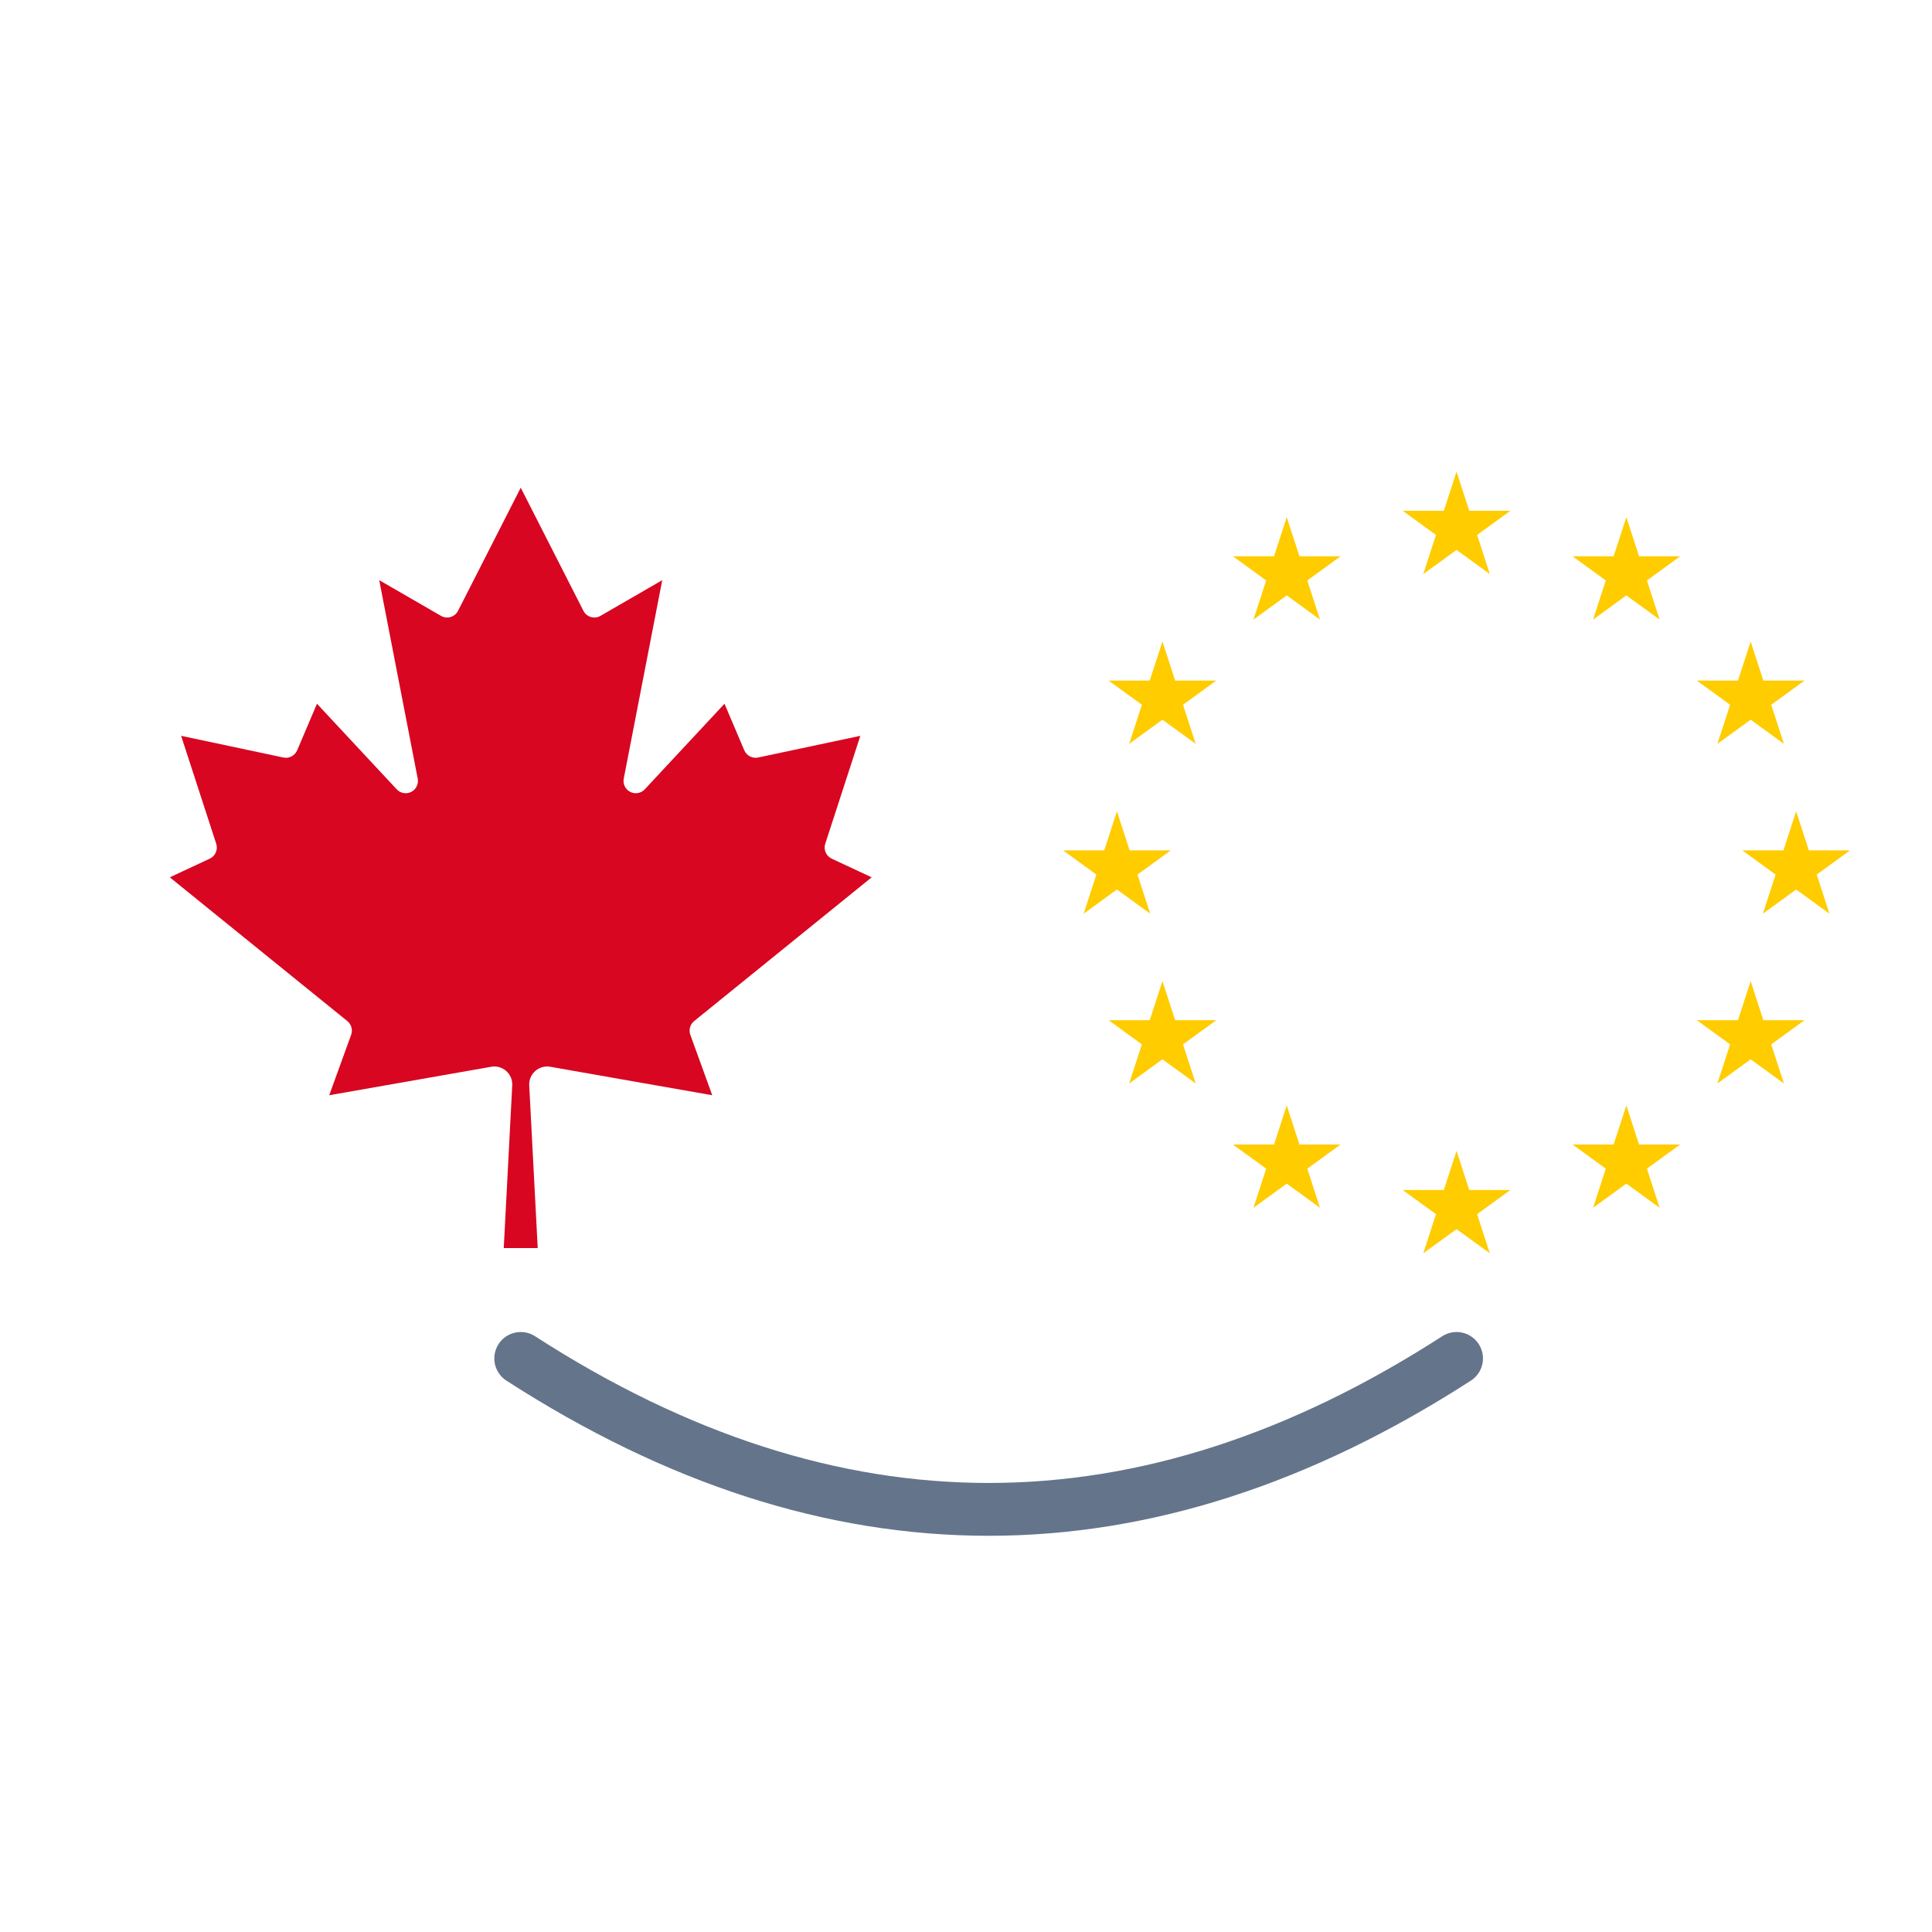
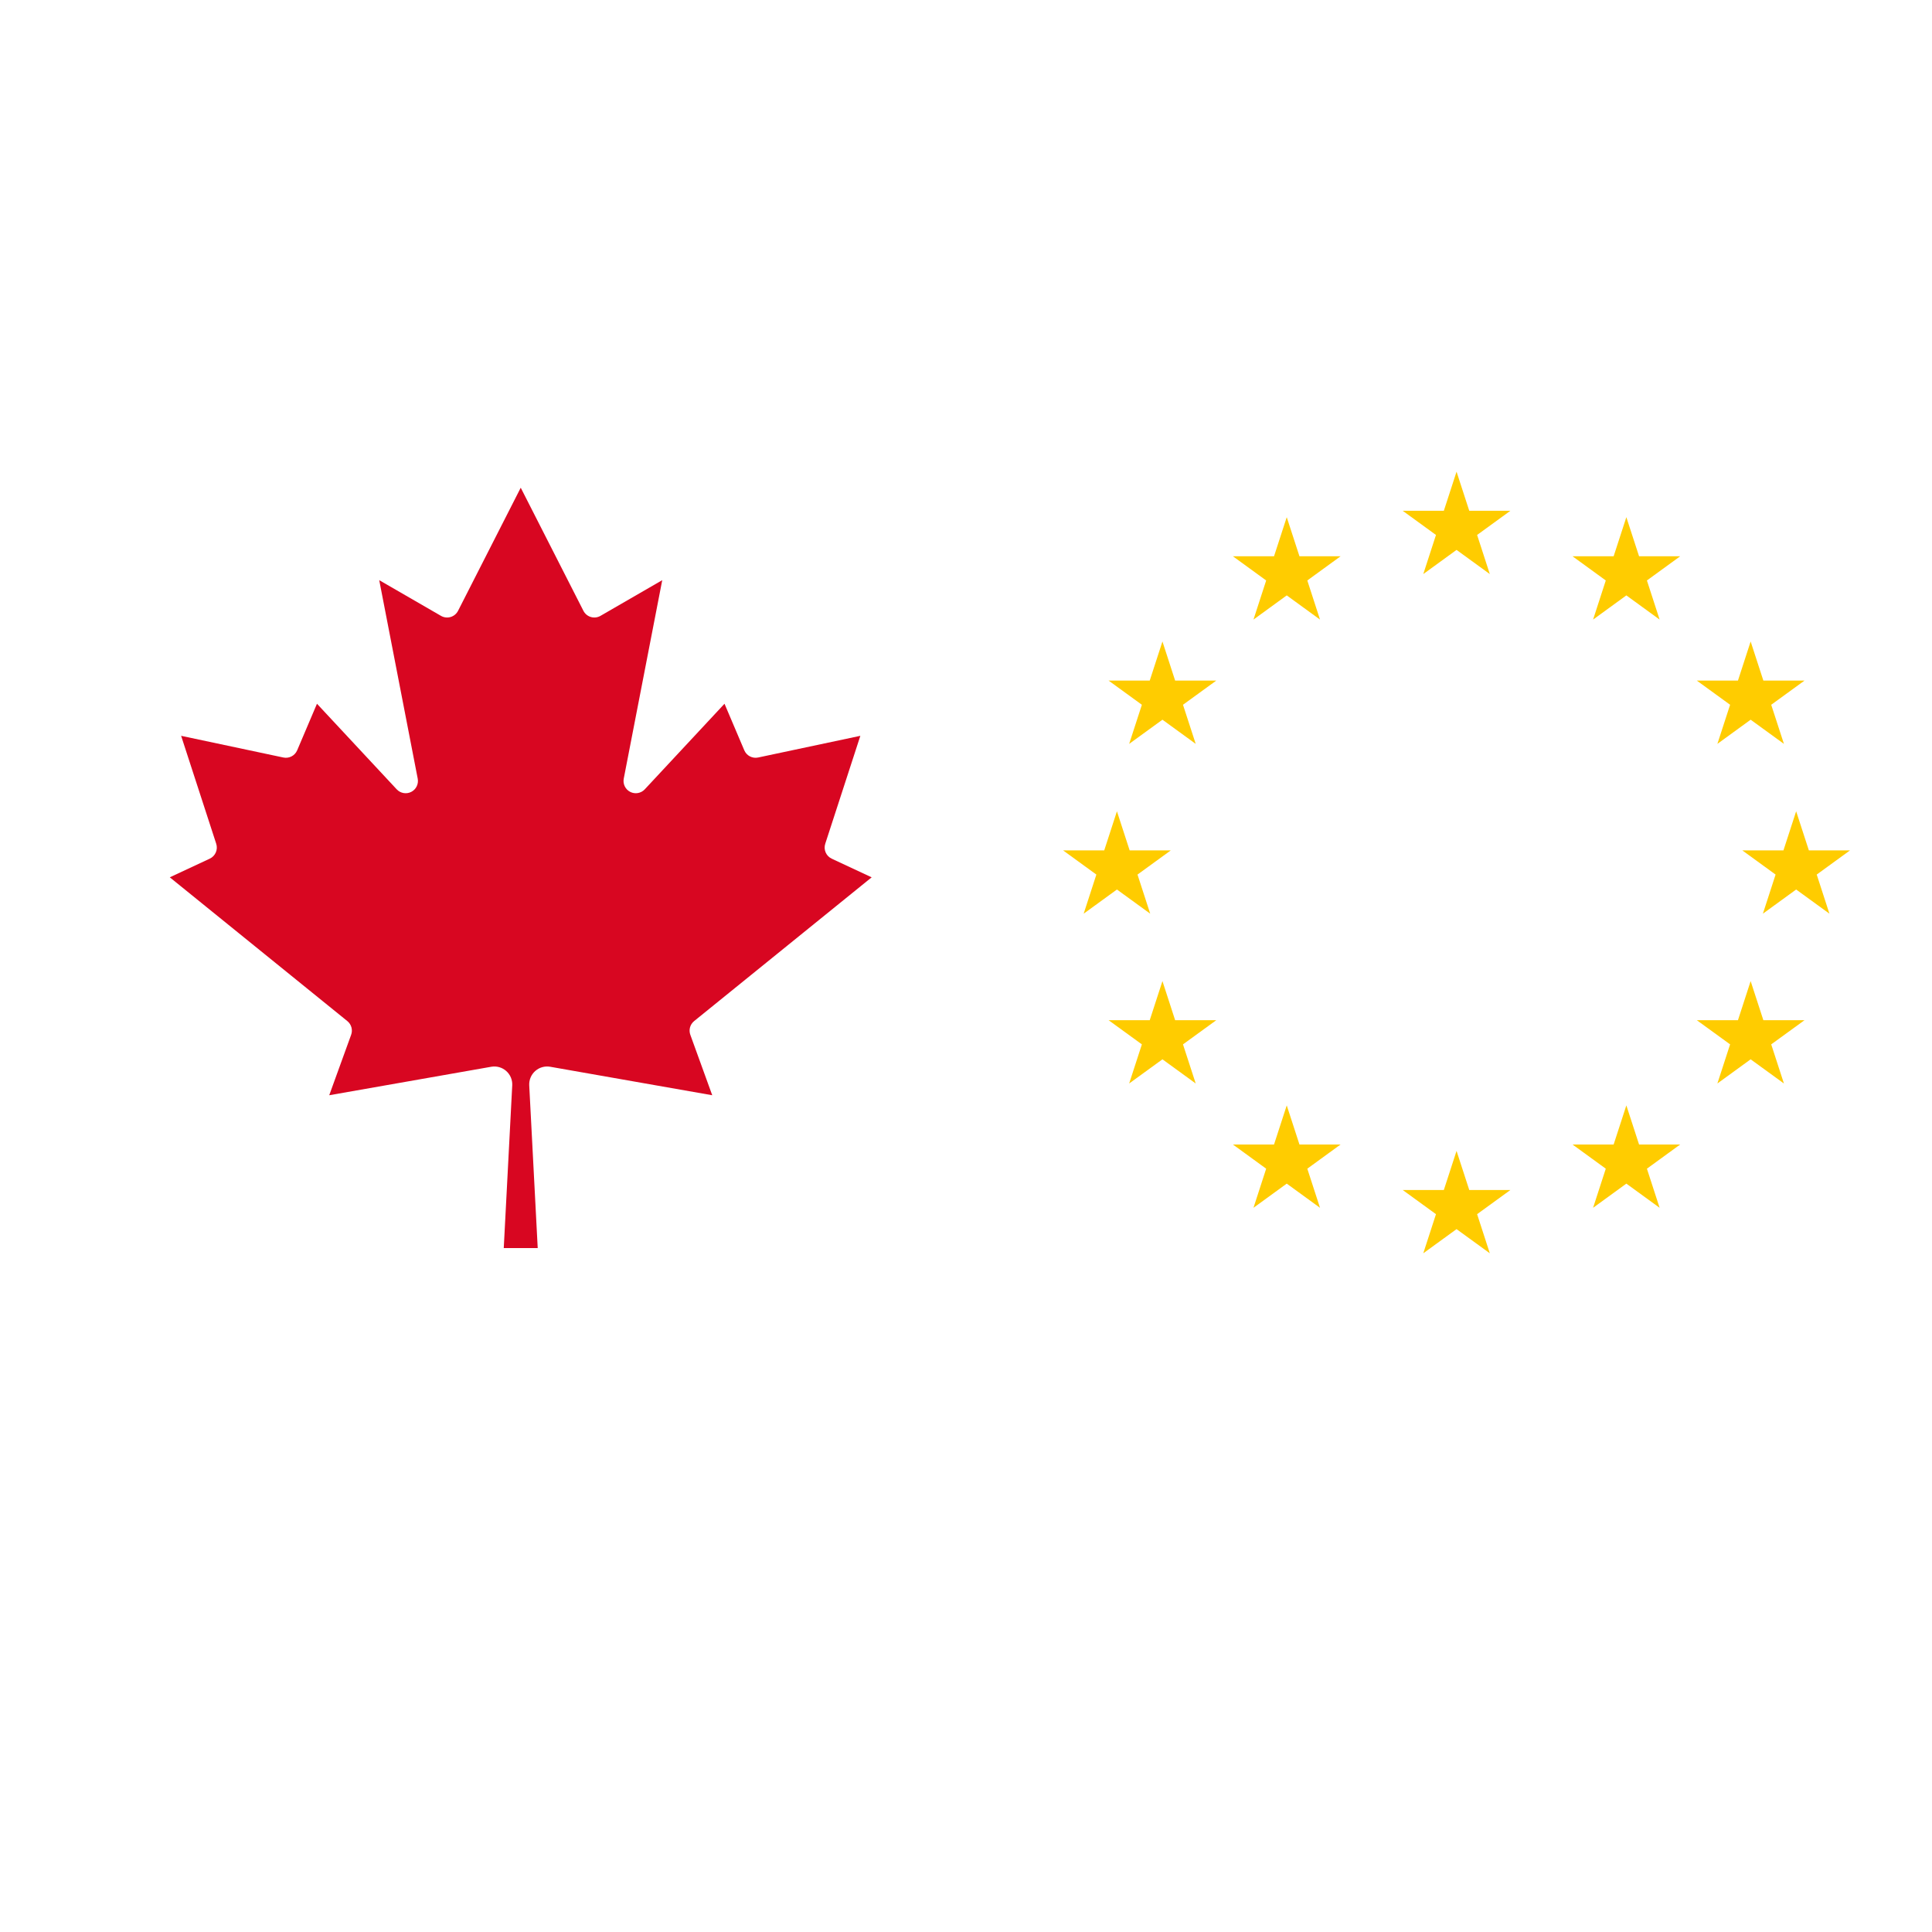
<svg xmlns="http://www.w3.org/2000/svg" viewBox="0 0 1024 1024" width="100%" height="100%">
-   <path d="M 276 720 Q 524 880 772 720" fill="none" stroke="#64748B" stroke-width="28" stroke-linecap="round" />
  <g transform="translate(276, 460) scale(0.10) translate(-4800, -2415)">
    <path fill="#D80621" d="M 4890 4430 l -45 -863 a 95 95 0 0 1 111 -98 l 859 151 l -116 -320 a 65 65 0 0 1 20 -73 l 941 -762 l -212 -99 a 65 65 0 0 1 -34 -79 l 186 -572 l -542 115 a 65 65 0 0 1 -73 -38 l -105 -247 l -423 454 a 65 65 0 0 1 -111 -57 l 204 -1052 l -327 189 a 65 65 0 0 1 -91 -27 l -332 -652 l -332 652 a 65 65 0 0 1 -91 27 l -327 -189 l 204 1052 a 65 65 0 0 1 -111 57 l -423 -454 l -105 247 a 65 65 0 0 1 -73 38 l -542 -115 l 186 572 a 65 65 0 0 1 -34 79 l -212 99 l 941 762 a 65 65 0 0 1 20 73 l -116 320 l 859 -151 a 95 95 0 0 1 111 98 l -45 863 z" />
  </g>
  <g>
    <polygon points="772.00,250.00 778.74,270.73 800.53,270.73 782.90,283.54 789.63,304.27 772.00,291.46 754.37,304.27 761.10,283.54 743.47,270.73 765.26,270.73" fill="#FFCC00" />
    <polygon points="862.00,274.12 868.74,294.84 890.53,294.84 872.90,307.66 879.63,328.39 862.00,315.57 844.37,328.39 851.10,307.66 833.47,294.84 855.26,294.84" fill="#FFCC00" />
    <polygon points="927.88,340.00 934.62,360.73 956.42,360.73 938.78,373.54 945.52,394.27 927.88,381.46 910.25,394.27 916.99,373.54 899.35,360.73 921.15,360.73" fill="#FFCC00" />
    <polygon points="952.00,430.00 958.74,450.73 980.53,450.73 962.90,463.54 969.63,484.27 952.00,471.46 934.37,484.27 941.10,463.54 923.47,450.73 945.26,450.73" fill="#FFCC00" />
    <polygon points="927.88,520.00 934.62,540.73 956.42,540.73 938.78,553.54 945.52,574.27 927.88,561.46 910.25,574.27 916.99,553.54 899.35,540.73 921.15,540.73" fill="#FFCC00" />
    <polygon points="862.00,585.88 868.74,606.61 890.53,606.61 872.90,619.43 879.63,640.16 862.00,627.34 844.37,640.16 851.10,619.43 833.47,606.61 855.26,606.61" fill="#FFCC00" />
    <polygon points="772.00,610.00 778.74,630.73 800.53,630.73 782.90,643.54 789.63,664.27 772.00,651.46 754.37,664.27 761.10,643.54 743.47,630.73 765.26,630.73" fill="#FFCC00" />
    <polygon points="682.00,585.88 688.74,606.61 710.53,606.61 692.90,619.43 699.63,640.16 682.00,627.34 664.37,640.16 671.10,619.43 653.47,606.61 675.26,606.61" fill="#FFCC00" />
    <polygon points="616.12,520.00 622.85,540.73 644.65,540.73 627.01,553.54 633.75,574.27 616.12,561.46 598.48,574.27 605.22,553.54 587.58,540.73 609.38,540.73" fill="#FFCC00" />
    <polygon points="592.00,430.00 598.74,450.73 620.53,450.73 602.90,463.54 609.63,484.27 592.00,471.46 574.37,484.27 581.10,463.54 563.47,450.73 585.26,450.73" fill="#FFCC00" />
    <polygon points="616.12,340.00 622.85,360.73 644.65,360.73 627.01,373.54 633.75,394.27 616.12,381.46 598.48,394.27 605.22,373.54 587.58,360.73 609.38,360.73" fill="#FFCC00" />
    <polygon points="682.00,274.12 688.74,294.84 710.53,294.84 692.90,307.66 699.63,328.39 682.00,315.57 664.37,328.39 671.10,307.66 653.47,294.84 675.26,294.84" fill="#FFCC00" />
  </g>
</svg>
